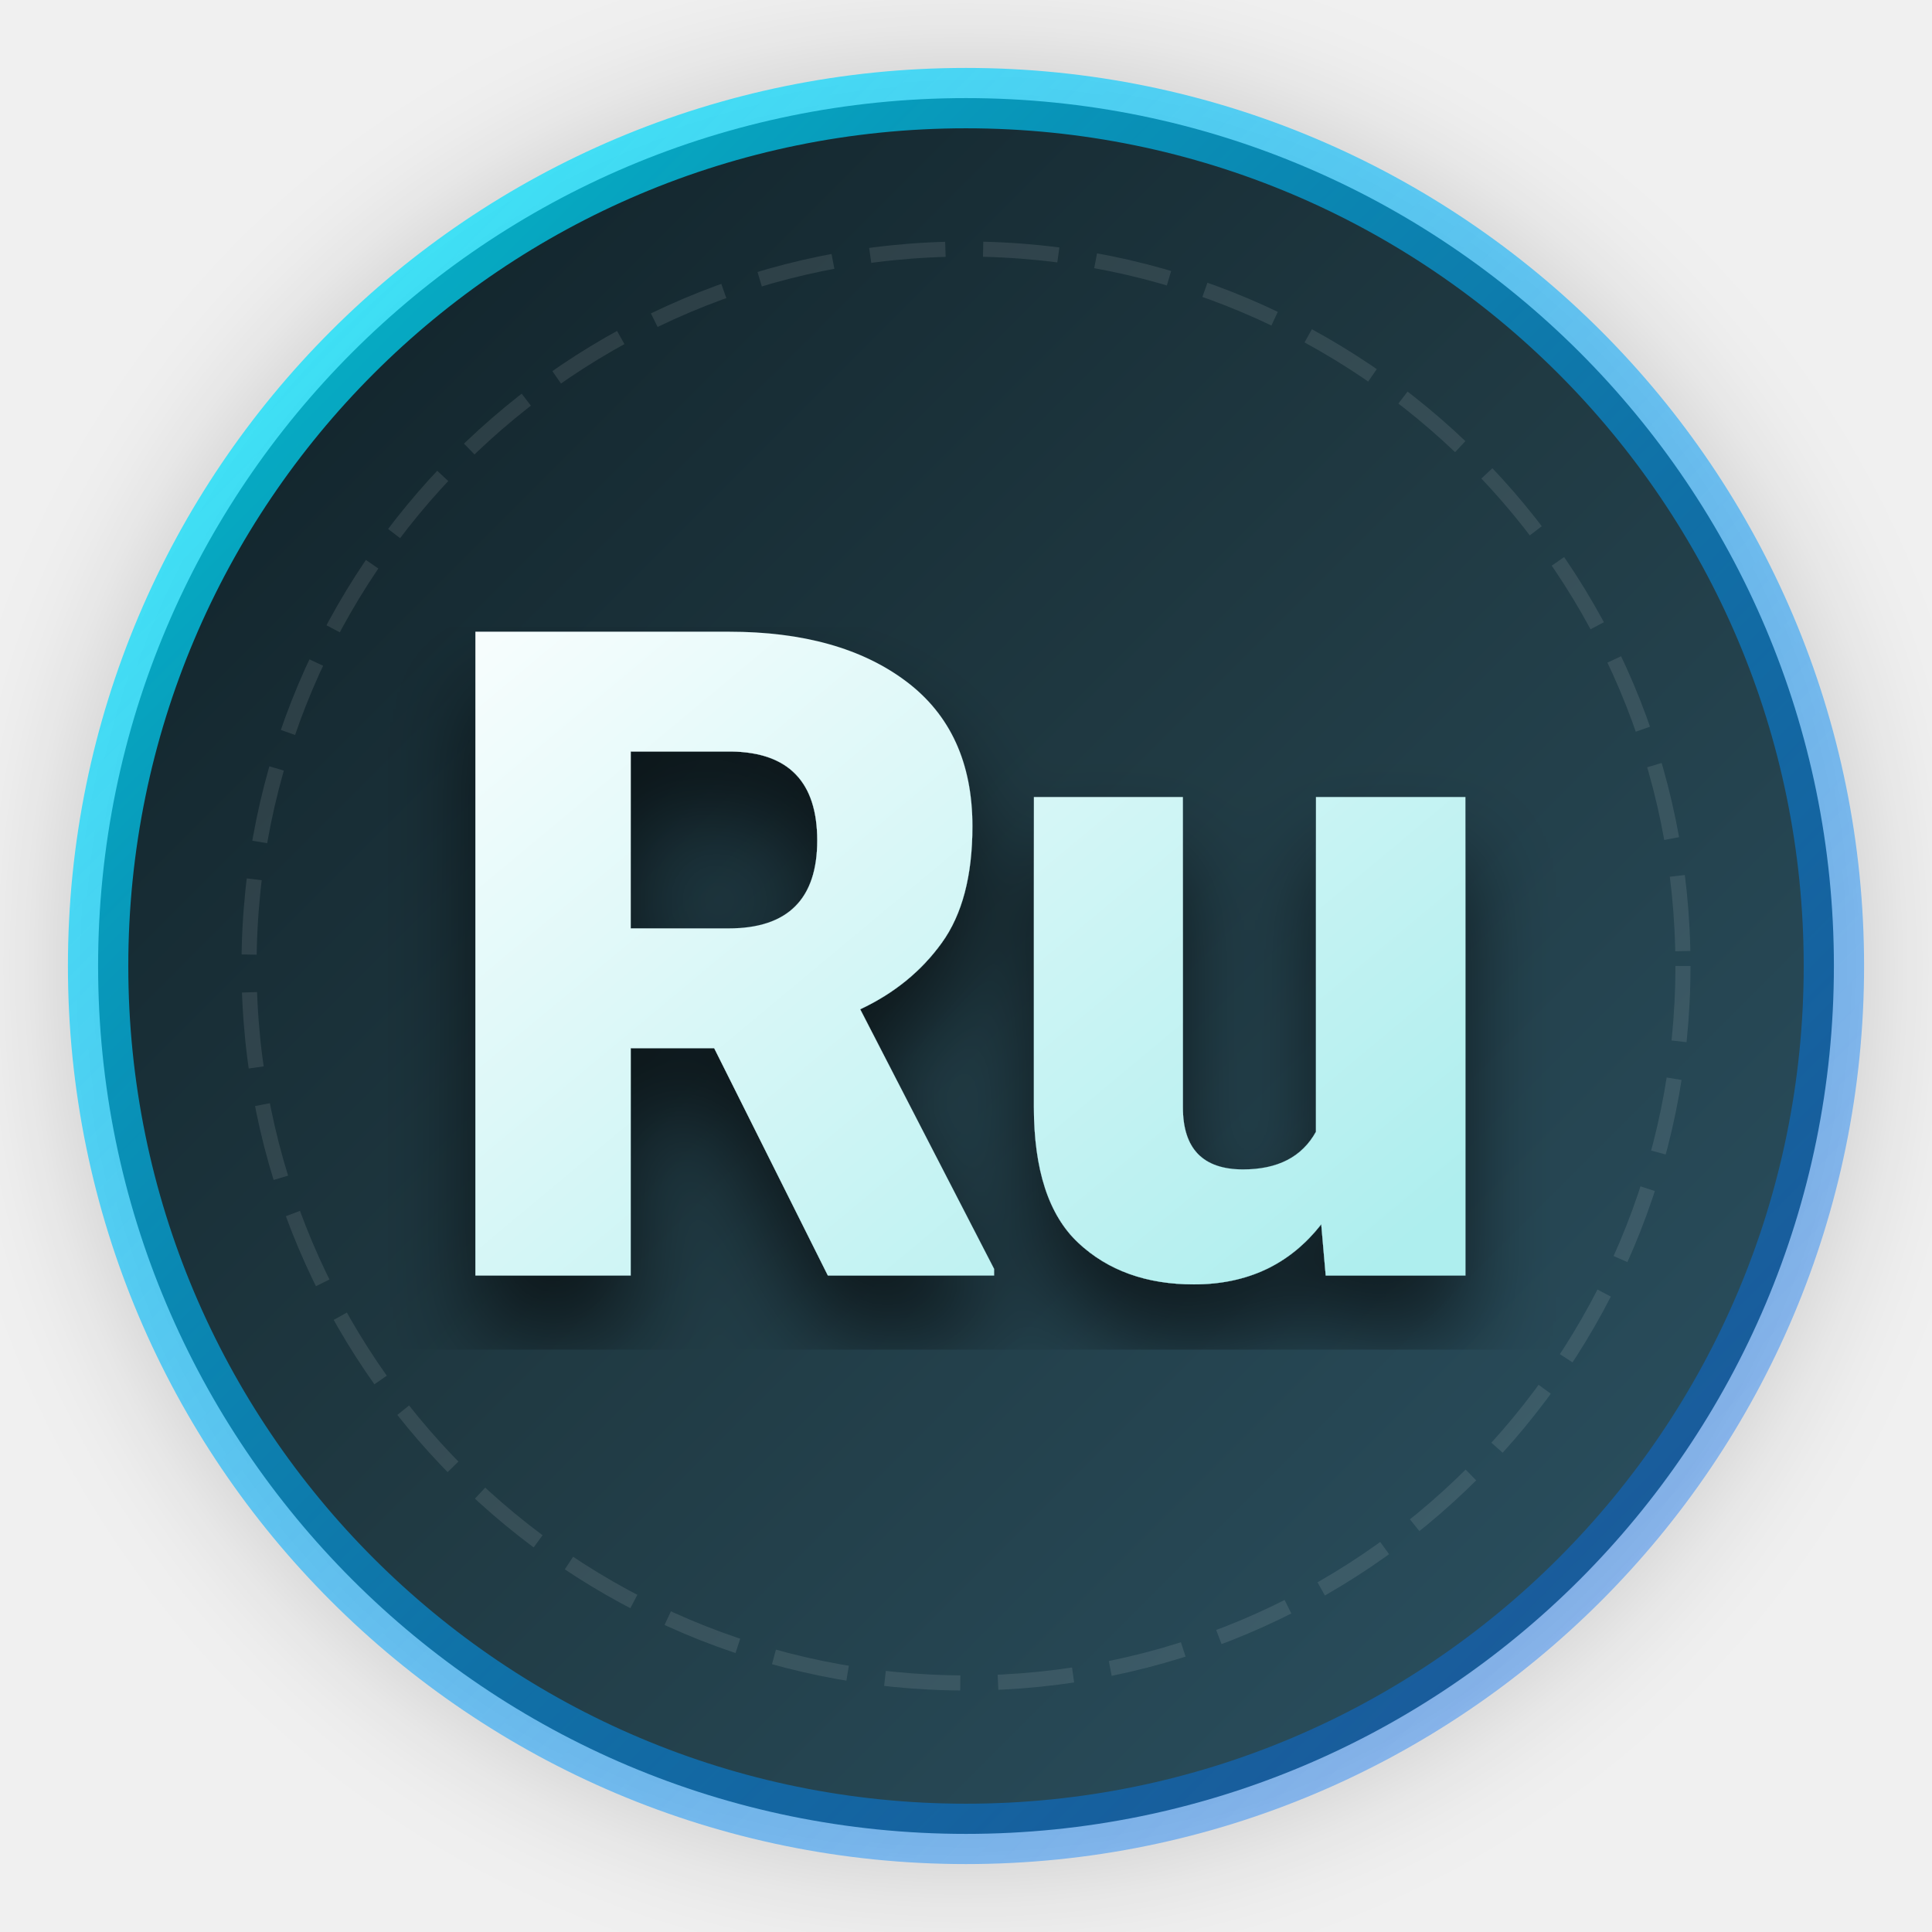
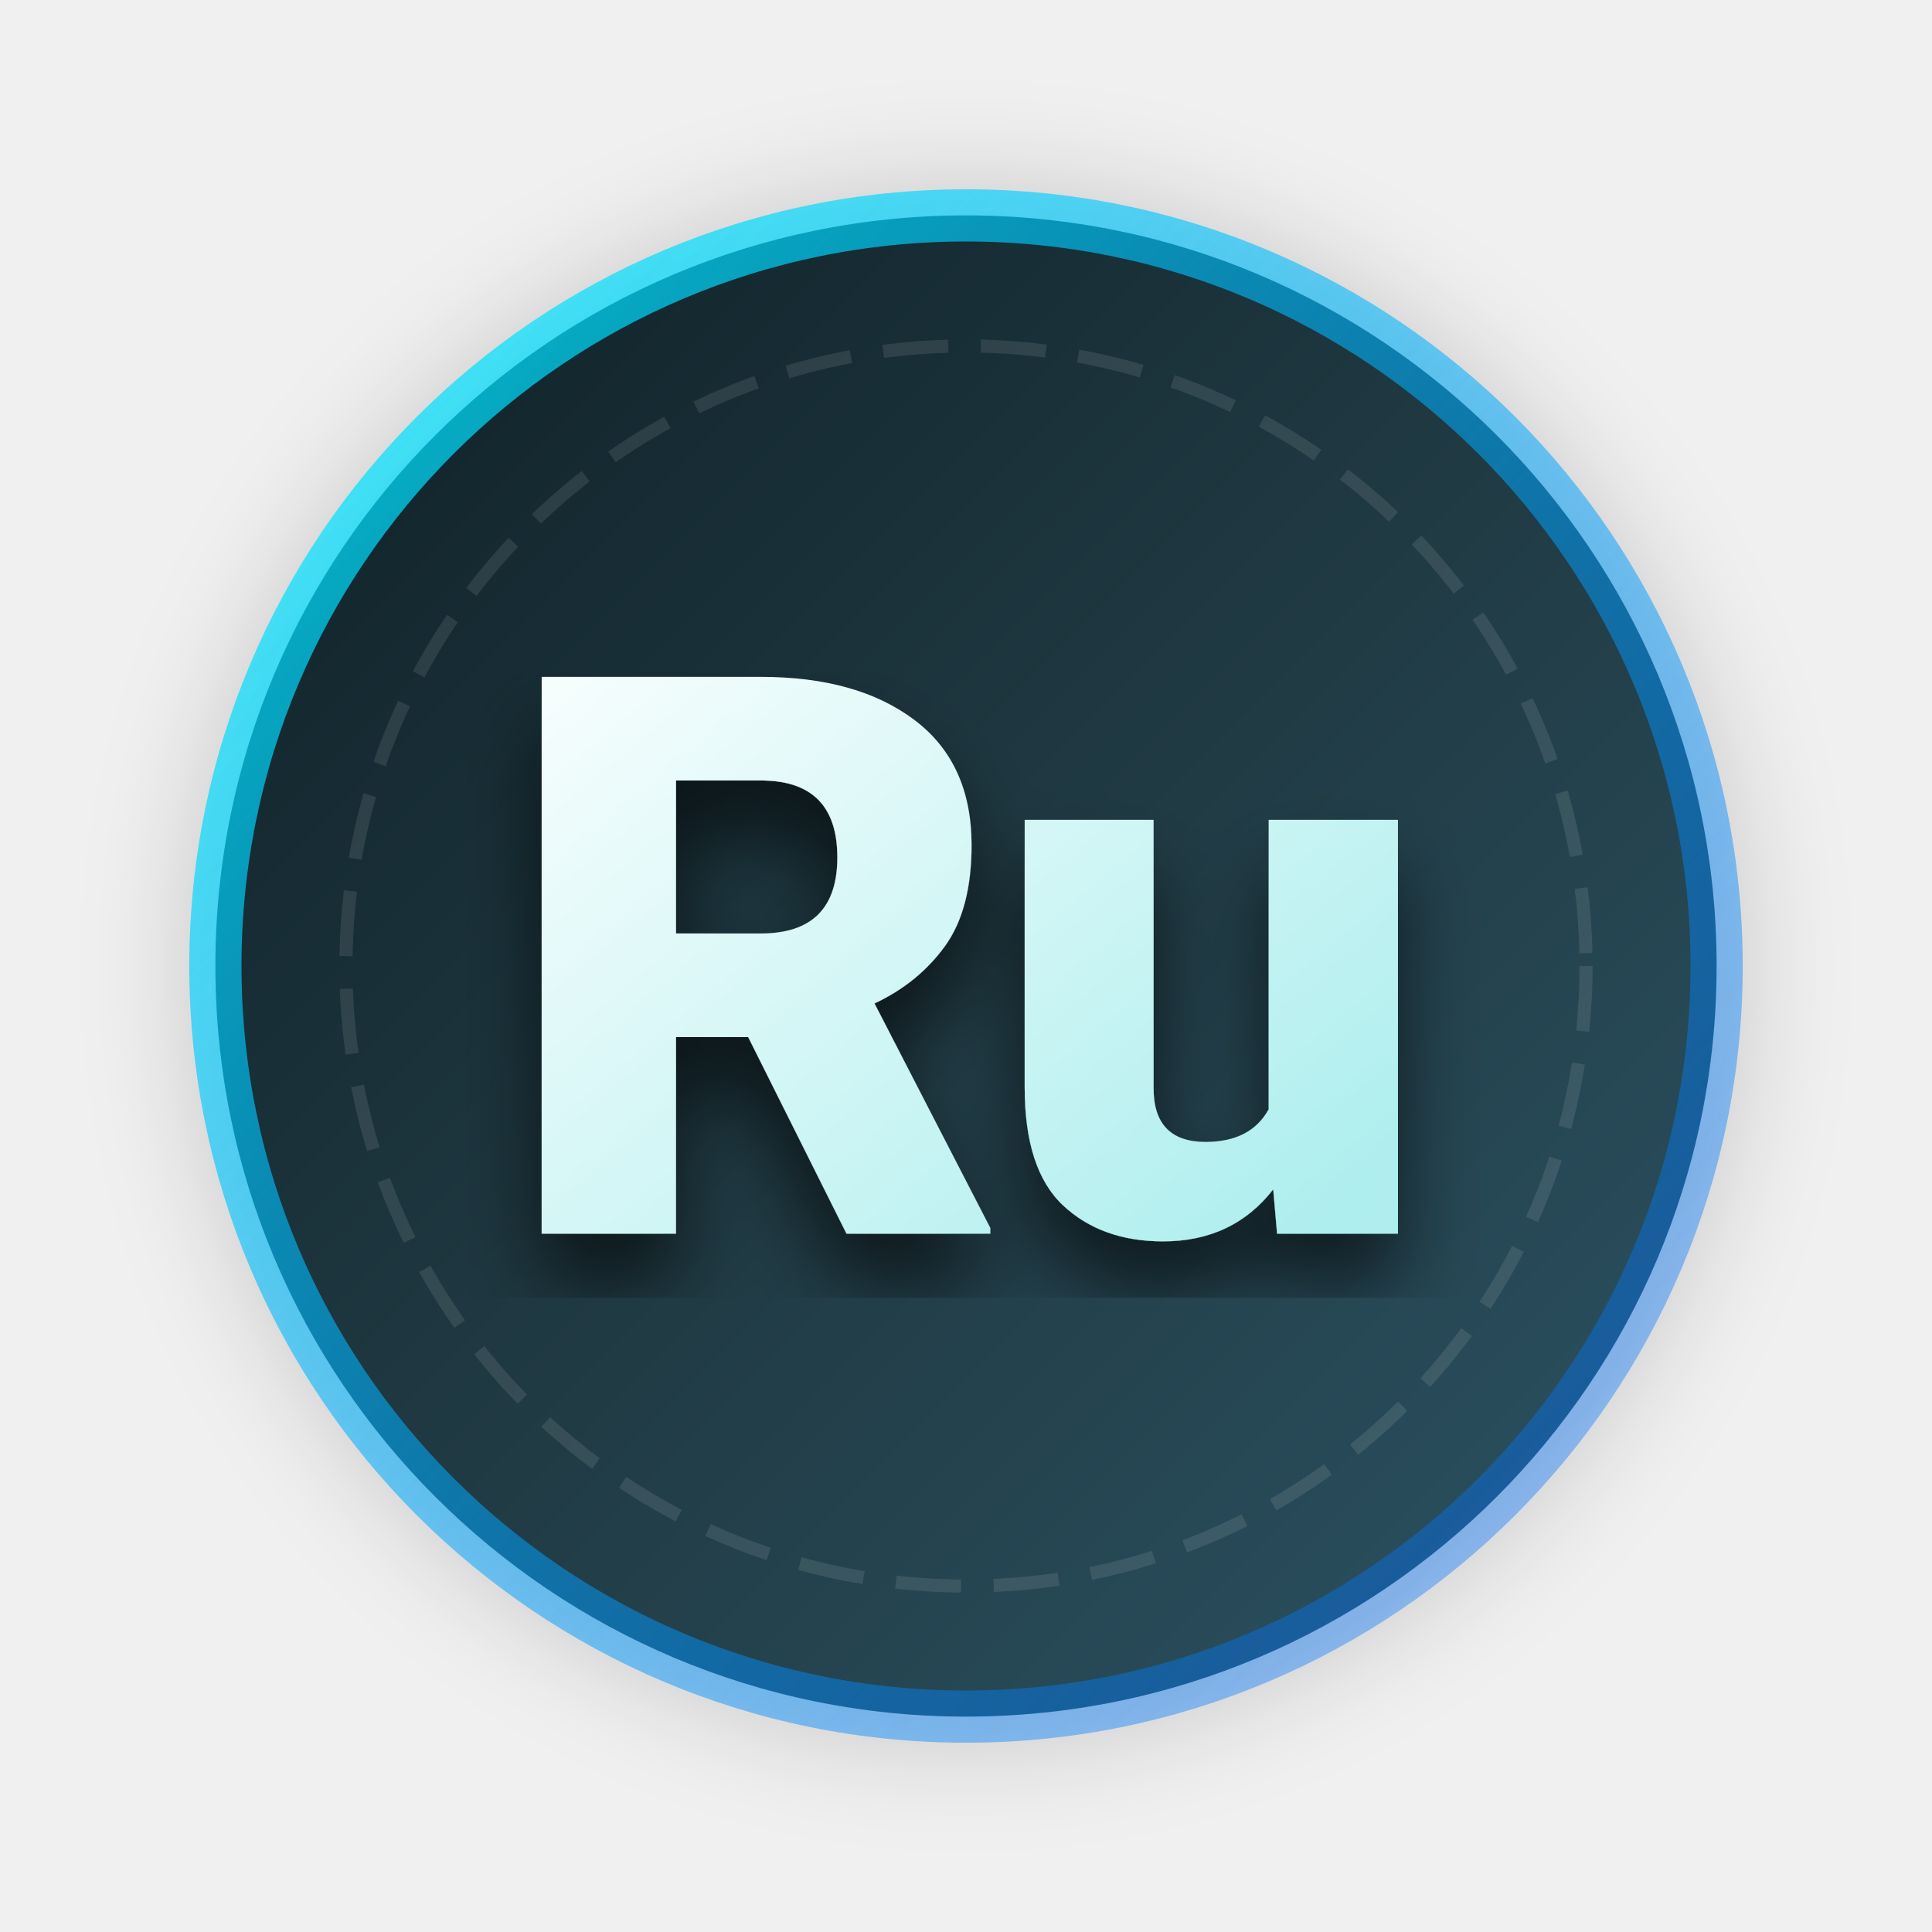
- <svg xmlns="http://www.w3.org/2000/svg" width="256" height="256" viewBox="0 0 256 256" fill="none">
+ <svg xmlns="http://www.w3.org/2000/svg" width="256" height="256" viewBox="-20 -20 296 296" fill="none">
  <circle cx="128" cy="128" r="120" fill="#000000" opacity="0.15" filter="url(#glow)" />
  <circle cx="128" cy="128" r="115" fill="url(#main_grad)" stroke="url(#border_grad)" stroke-width="8" />
  <circle cx="128" cy="128" r="95" fill="none" stroke="#FFFFFF" stroke-opacity="0.1" stroke-width="2" stroke-dasharray="10 5" />
  <text x="128" y="128" font-family="'Segoe UI', 'SF Pro Display', Roboto, sans-serif" font-weight="900" font-size="120" fill="url(#text_grad)" text-anchor="middle" dominant-baseline="central" letter-spacing="-3" filter="url(#text_shadow)">Ru</text>
  <defs>
    <linearGradient id="main_grad" x1="20" y1="20" x2="236" y2="236" gradientUnits="userSpaceOnUse">
      <stop offset="0%" stop-color="#0F2027" />
      <stop offset="50%" stop-color="#203A43" />
      <stop offset="100%" stop-color="#2C5364" />
    </linearGradient>
    <linearGradient id="border_grad" x1="0" y1="0" x2="256" y2="256" gradientUnits="userSpaceOnUse">
      <stop offset="0%" stop-color="#00FFFF" stop-opacity="0.8" />
      <stop offset="100%" stop-color="#0055FF" stop-opacity="0.3" />
    </linearGradient>
    <linearGradient id="text_grad" x1="80" y1="50" x2="180" y2="170" gradientUnits="userSpaceOnUse">
      <stop offset="0%" stop-color="#FFFFFF" />
      <stop offset="100%" stop-color="#AEEEEE" />
    </linearGradient>
    <filter id="text_shadow" x="-10%" y="-10%" width="120%" height="120%">
      <feDropShadow dx="0" dy="8" stdDeviation="6" flood-color="#000000" flood-opacity="0.6" />
    </filter>
    <filter id="glow" x="-20%" y="-20%" width="140%" height="140%">
      <feGaussianBlur stdDeviation="8" />
    </filter>
  </defs>
</svg>
